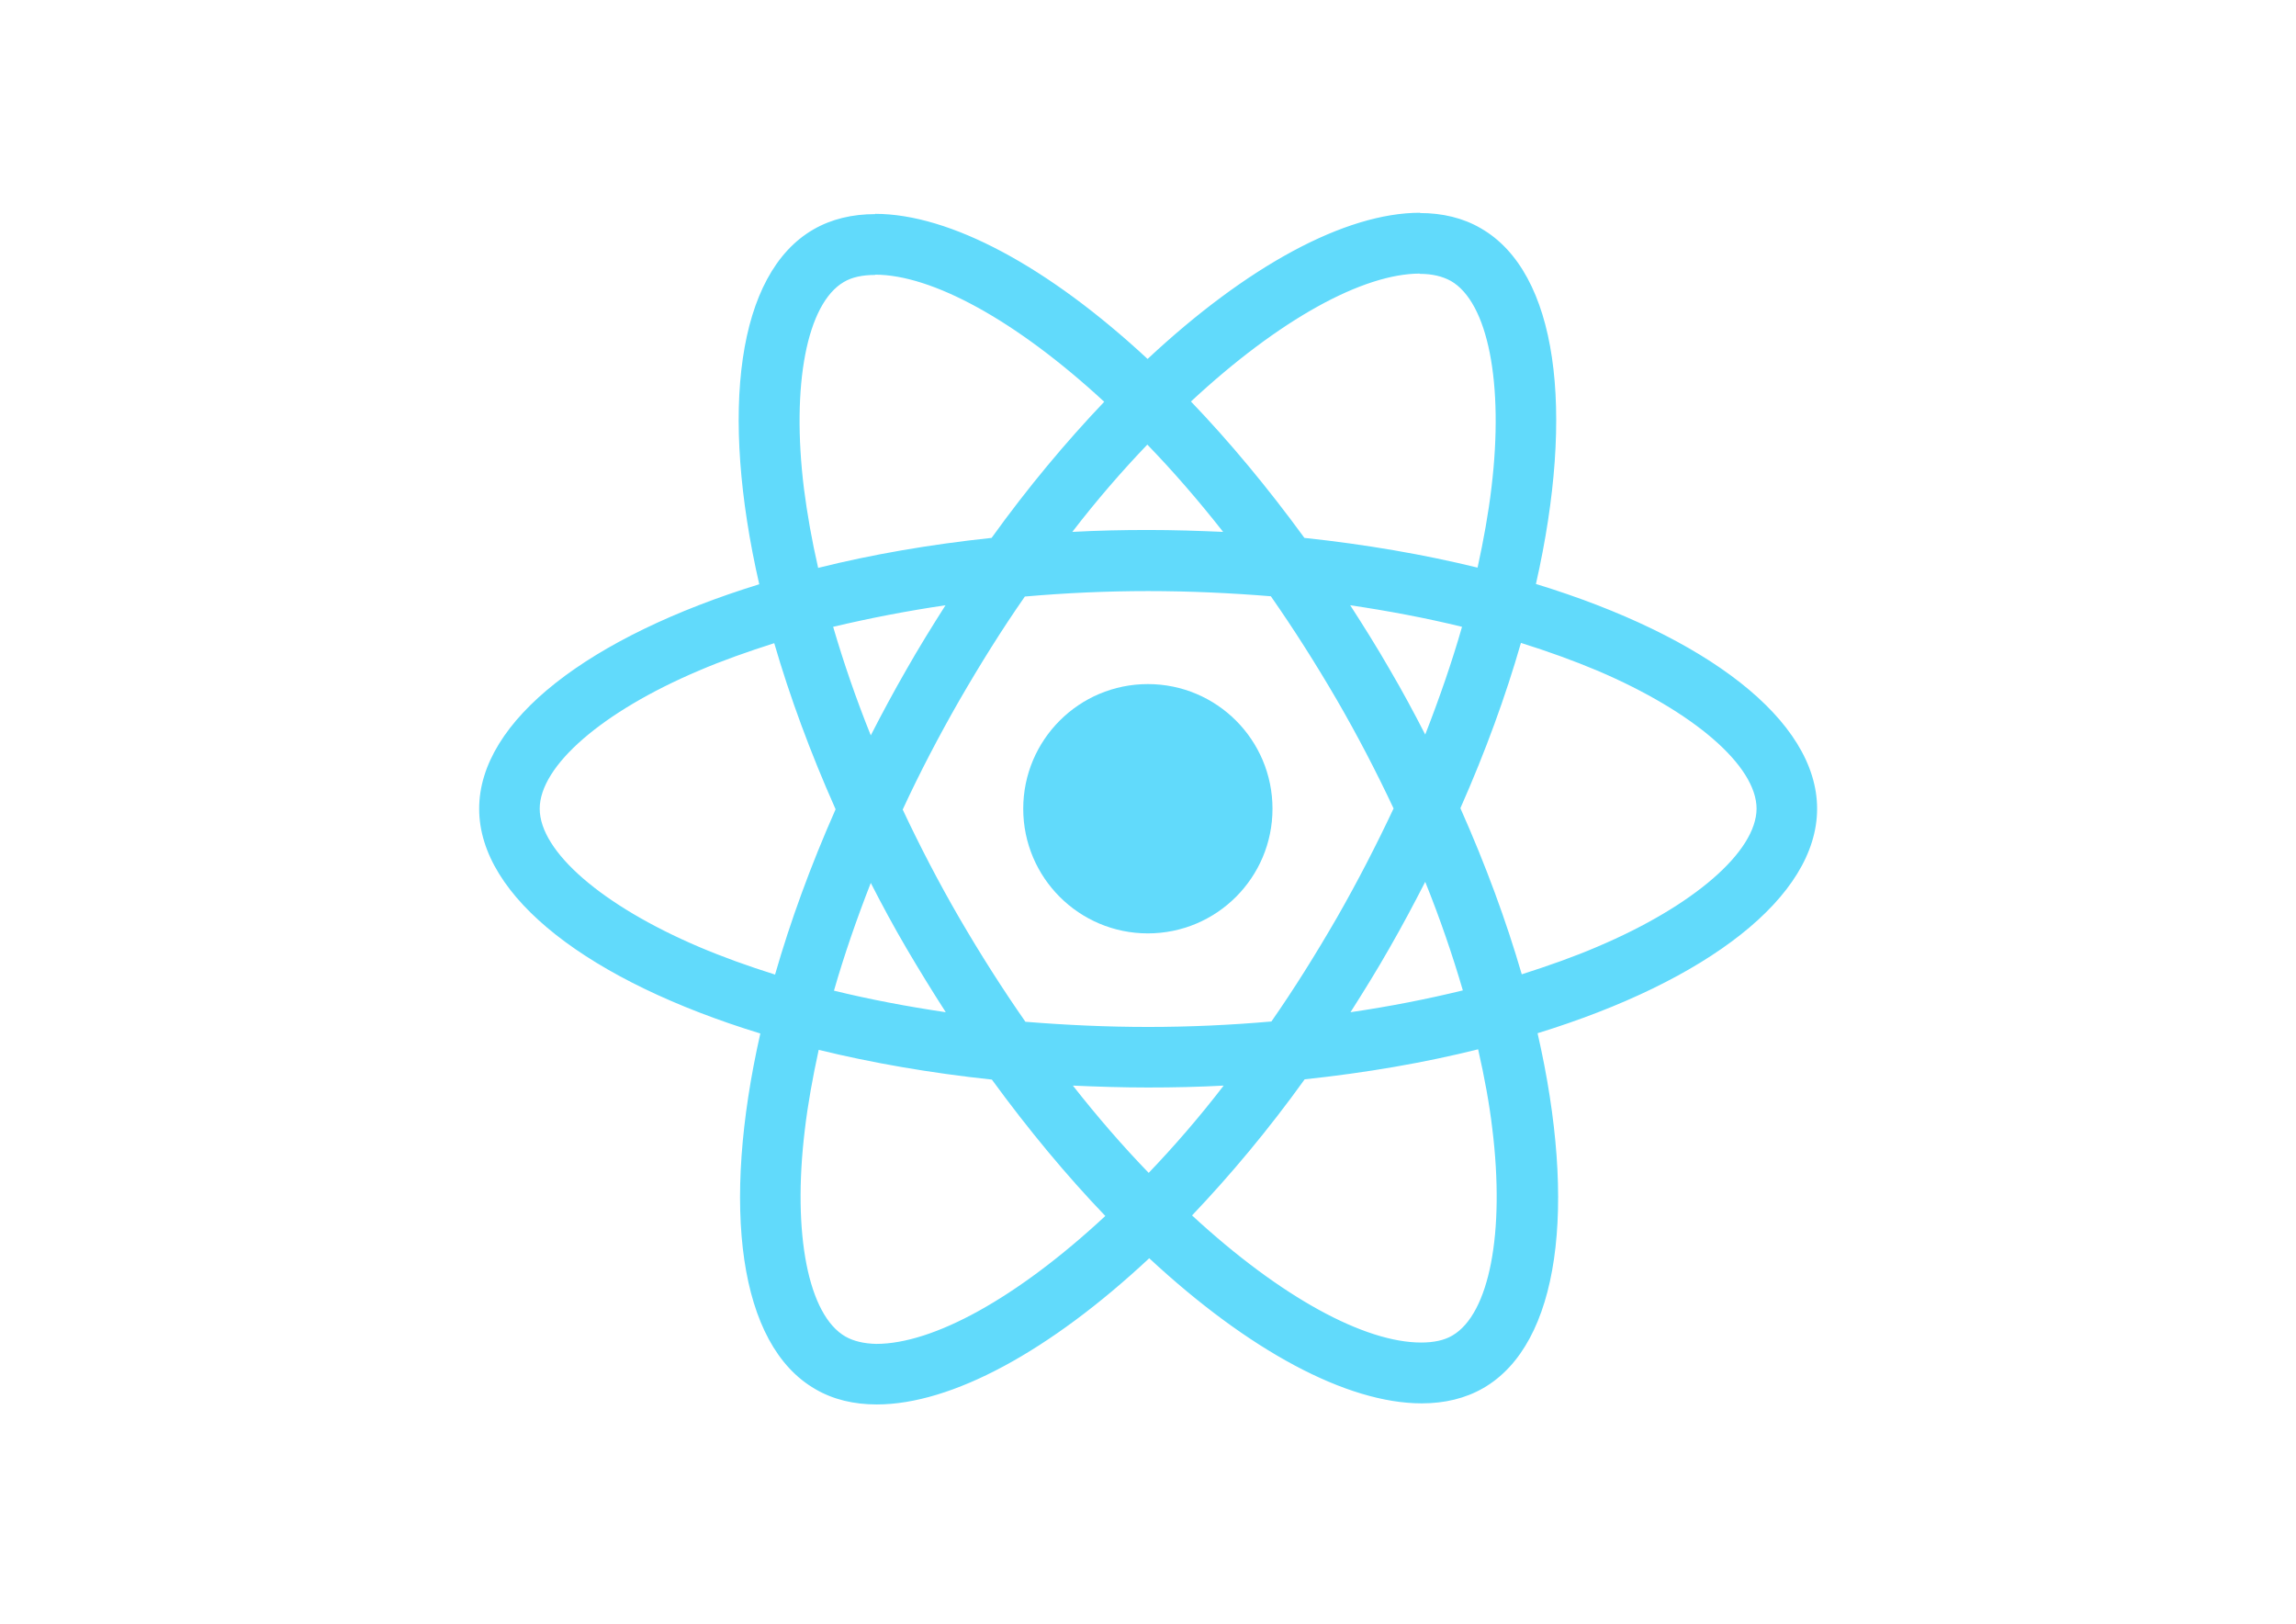
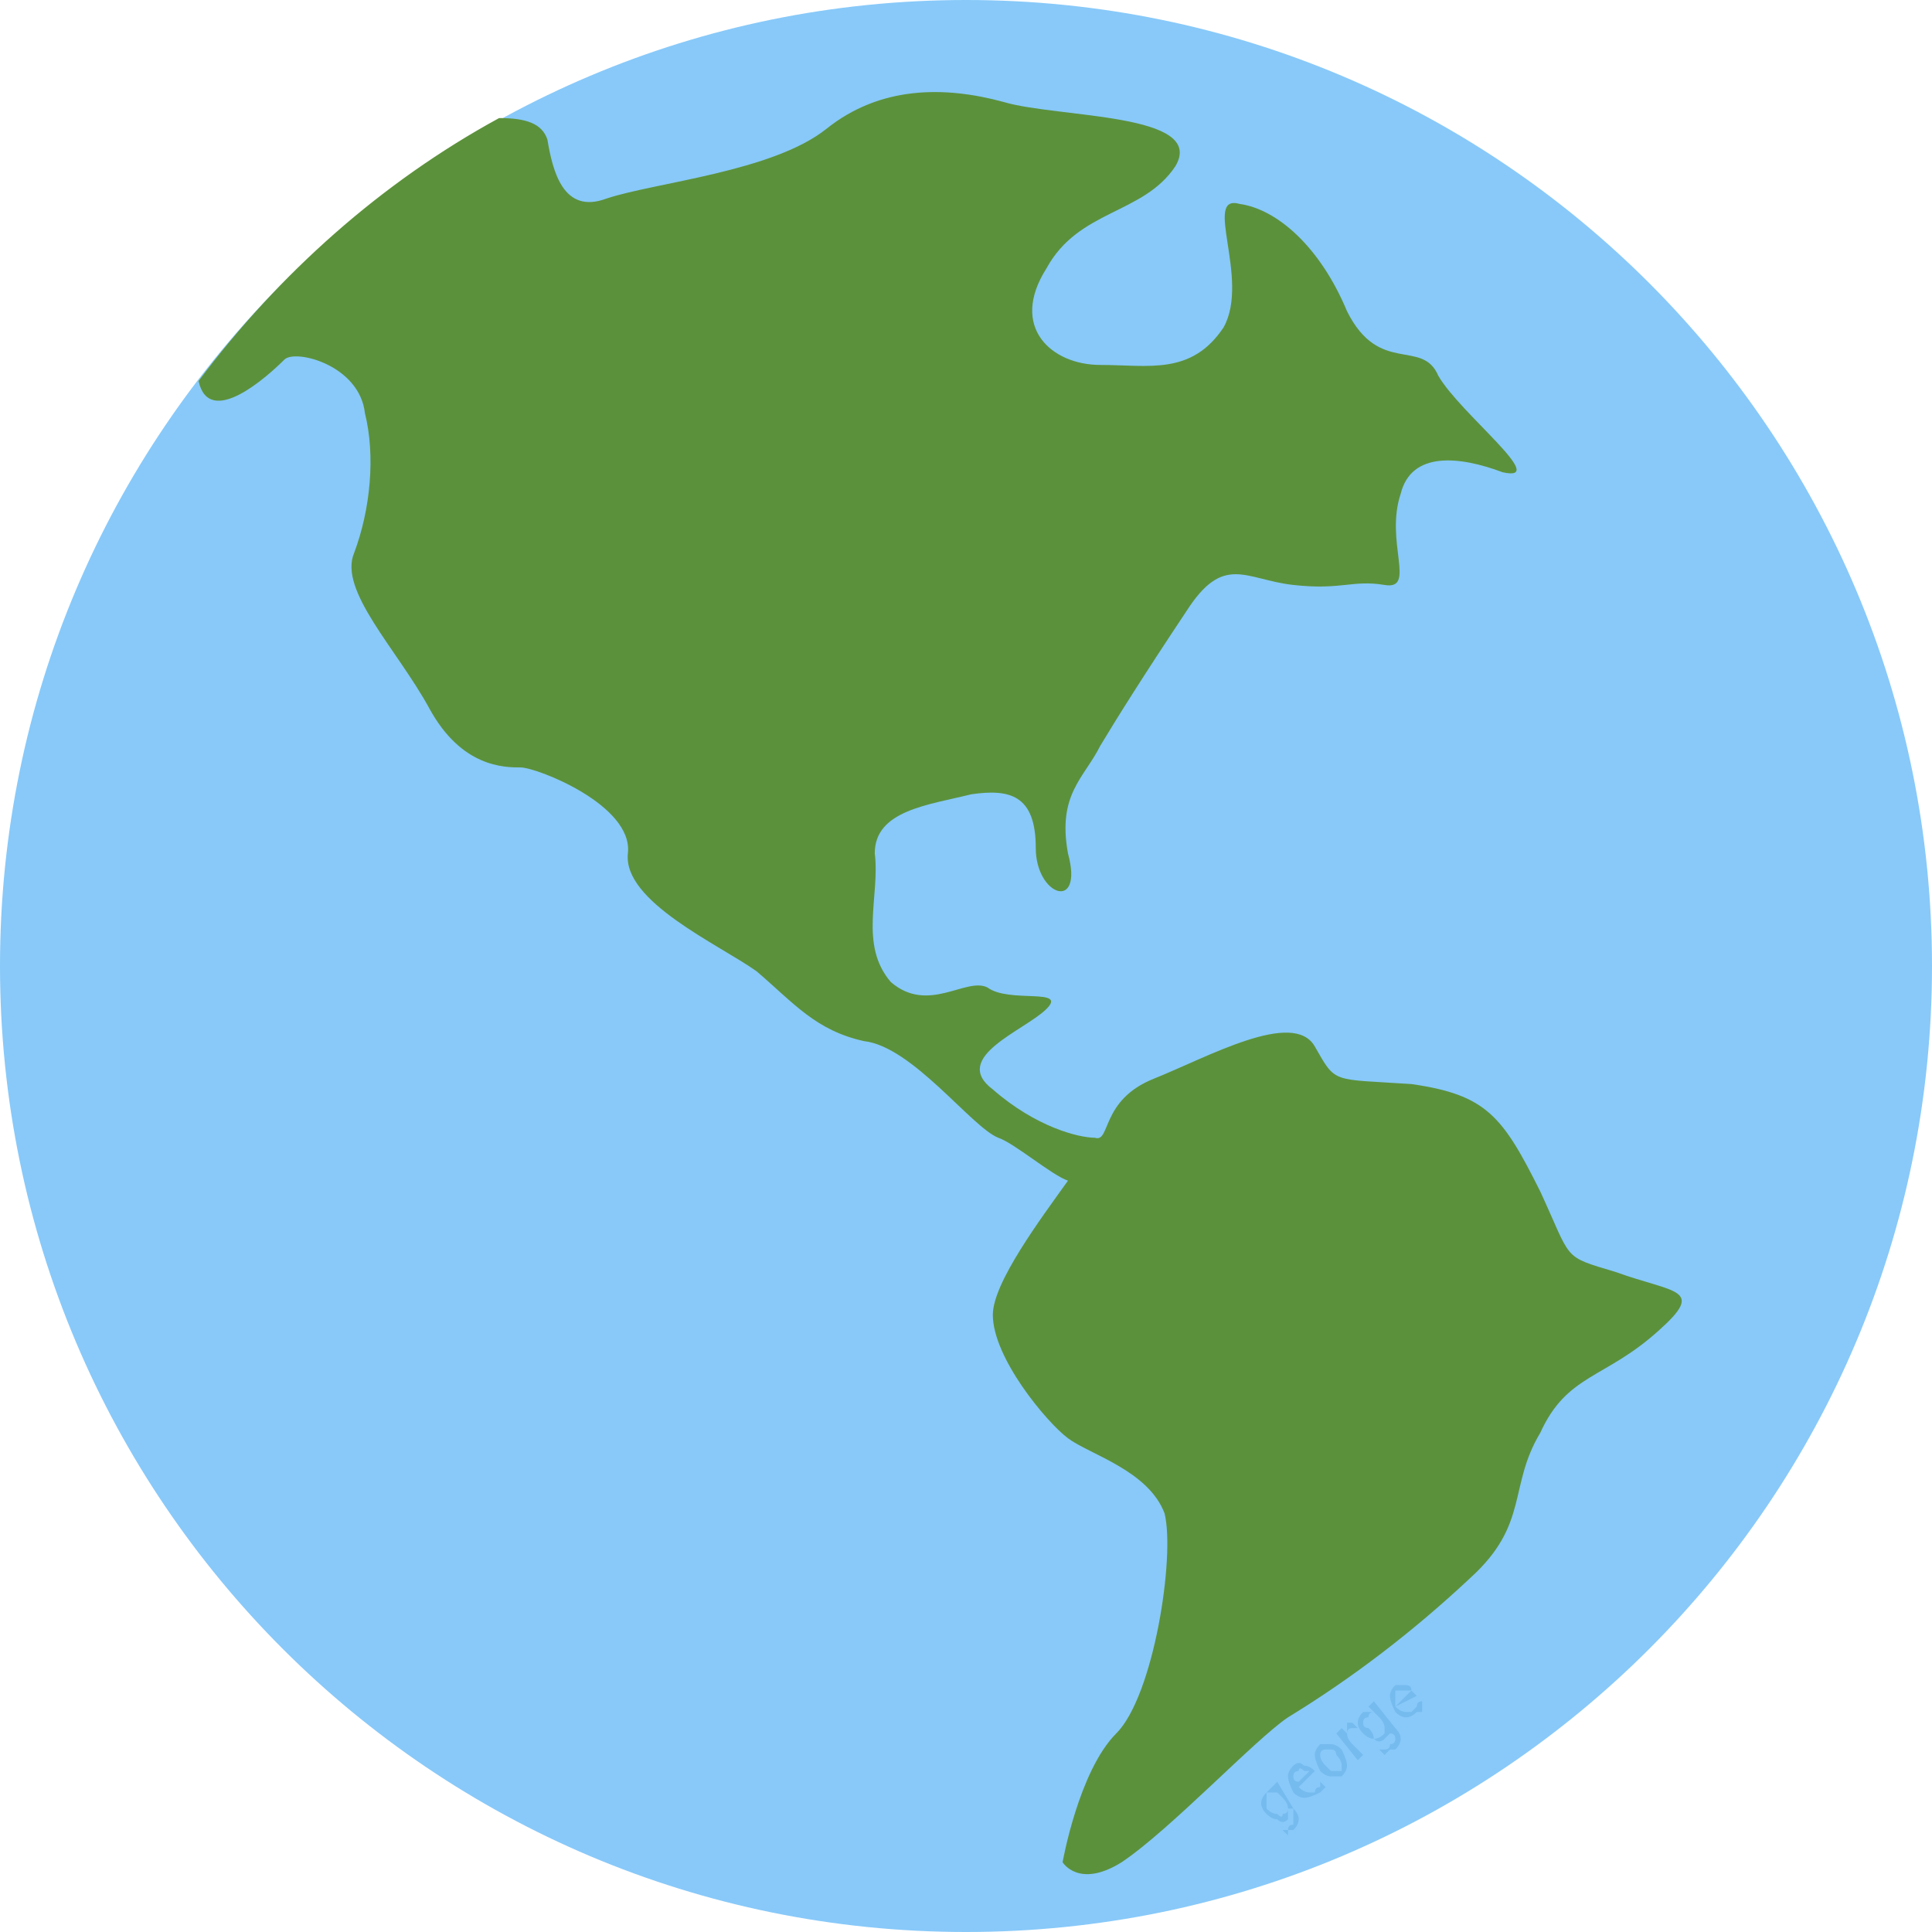
- <svg xmlns="http://www.w3.org/2000/svg" viewBox="0 0 841.9 595.3">
-   <g fill="#61DAFB">
-     <path d="M666.3 296.5c0-32.5-40.7-63.3-103.1-82.4 14.4-63.6 8-114.2-20.2-130.4-6.5-3.8-14.1-5.6-22.4-5.6v22.3c4.6 0 8.3.9 11.4 2.6 13.6 7.8 19.5 37.5 14.9 75.7-1.1 9.4-2.9 19.3-5.1 29.4-19.6-4.8-41-8.5-63.5-10.9-13.5-18.5-27.5-35.3-41.6-50 32.6-30.3 63.2-46.9 84-46.9V78c-27.5 0-63.5 19.6-99.9 53.6-36.4-33.8-72.4-53.2-99.9-53.2v22.3c20.7 0 51.4 16.5 84 46.6-14 14.7-28 31.4-41.3 49.9-22.6 2.4-44 6.1-63.6 11-2.3-10-4-19.7-5.2-29-4.7-38.2 1.1-67.9 14.6-75.8 3-1.8 6.9-2.6 11.5-2.6V78.5c-8.4 0-16 1.8-22.6 5.6-28.1 16.2-34.4 66.7-19.9 130.1-62.2 19.2-102.7 49.9-102.7 82.3 0 32.5 40.7 63.3 103.1 82.4-14.4 63.6-8 114.2 20.2 130.4 6.5 3.8 14.1 5.6 22.5 5.6 27.5 0 63.5-19.6 99.9-53.6 36.4 33.8 72.4 53.2 99.9 53.2 8.4 0 16-1.8 22.6-5.6 28.1-16.2 34.4-66.7 19.9-130.1 62-19.1 102.5-49.9 102.5-82.3zm-130.2-66.7c-3.7 12.9-8.3 26.2-13.5 39.5-4.1-8-8.4-16-13.1-24-4.6-8-9.5-15.8-14.4-23.4 14.2 2.1 27.9 4.7 41 7.9zm-45.8 106.5c-7.8 13.5-15.8 26.3-24.1 38.2-14.9 1.3-30 2-45.2 2-15.1 0-30.2-.7-45-1.9-8.3-11.9-16.4-24.6-24.2-38-7.6-13.1-14.5-26.4-20.8-39.8 6.2-13.4 13.2-26.8 20.7-39.9 7.8-13.5 15.8-26.3 24.1-38.2 14.9-1.3 30-2 45.2-2 15.1 0 30.2.7 45 1.9 8.3 11.9 16.4 24.6 24.2 38 7.6 13.1 14.5 26.4 20.8 39.8-6.3 13.4-13.2 26.8-20.7 39.9zm32.3-13c5.4 13.4 10 26.8 13.8 39.8-13.1 3.2-26.9 5.9-41.2 8 4.9-7.7 9.8-15.6 14.4-23.7 4.6-8 8.9-16.1 13-24.1zM421.2 430c-9.3-9.6-18.6-20.3-27.8-32 9 .4 18.2.7 27.5.7 9.4 0 18.7-.2 27.8-.7-9 11.7-18.3 22.4-27.5 32zm-74.4-58.9c-14.2-2.1-27.9-4.7-41-7.9 3.7-12.9 8.3-26.2 13.5-39.5 4.1 8 8.4 16 13.1 24 4.7 8 9.5 15.8 14.4 23.4zM420.7 163c9.3 9.6 18.6 20.3 27.8 32-9-.4-18.2-.7-27.5-.7-9.4 0-18.7.2-27.8.7 9-11.7 18.3-22.4 27.5-32zm-74 58.9c-4.9 7.7-9.8 15.6-14.4 23.7-4.6 8-8.9 16-13 24-5.4-13.4-10-26.8-13.8-39.8 13.1-3.1 26.9-5.8 41.2-7.9zm-90.5 125.2c-35.4-15.1-58.3-34.9-58.3-50.6 0-15.7 22.9-35.6 58.3-50.6 8.6-3.7 18-7 27.7-10.1 5.7 19.6 13.2 40 22.5 60.9-9.2 20.8-16.6 41.1-22.2 60.6-9.9-3.1-19.3-6.5-28-10.2zM310 490c-13.6-7.8-19.5-37.5-14.9-75.7 1.1-9.4 2.9-19.3 5.1-29.4 19.6 4.8 41 8.5 63.5 10.9 13.5 18.5 27.5 35.3 41.6 50-32.6 30.3-63.2 46.9-84 46.9-4.5-.1-8.3-1-11.3-2.7zm237.2-76.2c4.7 38.2-1.1 67.9-14.6 75.8-3 1.8-6.9 2.6-11.5 2.6-20.7 0-51.4-16.5-84-46.6 14-14.7 28-31.4 41.3-49.9 22.6-2.4 44-6.1 63.6-11 2.3 10.1 4.1 19.8 5.2 29.1zm38.5-66.7c-8.6 3.7-18 7-27.7 10.1-5.7-19.6-13.2-40-22.5-60.9 9.2-20.8 16.6-41.1 22.2-60.6 9.9 3.1 19.3 6.5 28.1 10.2 35.4 15.1 58.3 34.9 58.3 50.6-.1 15.7-23 35.6-58.4 50.6zM320.8 78.4z" />
-     <circle cx="420.9" cy="296.5" r="45.7" />
-     <path d="M520.5 78.1z" />
-   </g>
+ <svg xmlns="http://www.w3.org/2000/svg" version="1.2" viewBox="0 0 36 36" width="36" height="36">
+   <style>.A{fill:#88c9f9}.B{fill:#5c913b}.C{fill:#76bbee}</style>
+   <circle class="A" cx="18" cy="18" r="18" />
+   <path class="B" d="m30.9 24.8c-1 0.9-1.7 0.8-2.2 1.9c-0.6 1-0.2 1.7-1.3 2.7q-1.6 1.5-3.4 2.6c-0.6 0.4-2.2 2.1-3.1 2.7c-0.8 0.5-1.1 0-1.1 0c0 0 0.3-1.7 1-2.4c0.7-0.7 1.1-3.3 0.9-4.1c-0.3-0.8-1.4-1.1-1.8-1.4c-0.4-0.3-1.4-1.5-1.4-2.3c0-0.6 0.9-1.8 1.4-2.5c-0.3-0.1-1-0.7-1.3-0.8c-0.5-0.2-1.6-1.7-2.5-1.8c-0.9-0.2-1.3-0.7-2-1.3c-0.7-0.5-2.5-1.3-2.4-2.2c0.1-0.9-1.7-1.6-2-1.6c-0.3 0-1.1 0-1.7-1.1c-0.6-1.1-1.7-2.2-1.4-2.9c0.3-0.8 0.4-1.8 0.2-2.6c-0.1-0.9-1.3-1.2-1.5-1c-0.3 0.3-1.4 1.3-1.6 0.4c1.5-2 3.4-3.7 5.6-4.9c0.5 0 0.8 0.1 0.9 0.4c0.1 0.6 0.3 1.4 1.1 1.1c0.9-0.3 3.1-0.5 4.1-1.3c1-0.8 2.2-0.8 3.3-0.5c1 0.3 3.8 0.2 3.2 1.2c-0.6 0.9-1.8 0.8-2.4 1.9c-0.7 1.1 0.1 1.8 1 1.8c0.9 0 1.7 0.2 2.3-0.7c0.5-0.9-0.4-2.5 0.3-2.3c0.7 0.1 1.5 0.8 2 2c0.6 1.2 1.4 0.5 1.7 1.2c0.4 0.7 2.1 2 1.2 1.8c-0.8-0.3-1.7-0.4-1.9 0.4c-0.3 0.9 0.3 1.8-0.3 1.7c-0.6-0.1-0.8 0.1-1.7 0c-0.9-0.1-1.3-0.6-2 0.5c-0.8 1.2-1.3 2-1.6 2.5c-0.3 0.6-0.8 0.9-0.6 2c0.3 1.1-0.6 0.8-0.6-0.1c0-1-0.5-1.1-1.2-1c-0.8 0.2-1.8 0.3-1.8 1.1c0.1 0.8-0.3 1.7 0.3 2.4c0.7 0.6 1.4-0.1 1.8 0.1c0.4 0.3 1.5 0 1.1 0.4c-0.4 0.4-1.8 0.9-1 1.5c0.8 0.7 1.6 0.9 1.9 0.9c0.3 0.1 0.1-0.7 1.1-1.1c1-0.4 2.6-1.3 3-0.6c0.4 0.7 0.3 0.6 1.8 0.7c1.4 0.2 1.7 0.6 2.4 2c0.6 1.3 0.4 1.2 1.4 1.5c1.1 0.4 1.7 0.3 0.8 1.1z" />
+   <path class="C" d="m23.9 33.5q-0.1-0.1-0.1-0.1q-0.1 0-0.2 0q0 0.1 0 0.2q0 0 0 0.1q0.1 0.1 0.2 0.1q0.1 0.1 0.1 0q0.1 0 0.1-0.1q0-0.1-0.1-0.2zm-0.1-0.3l0.3 0.5q0.1 0.1 0.1 0.2q0 0.1-0.1 0.2q0 0-0.1 0q0 0.1 0 0.1l-0.1-0.1q0 0 0.1 0q0-0.1 0.1-0.1q0 0 0-0.1q0-0.1 0-0.2h-0.1q0 0.1 0 0.1q0 0.1 0 0.1q-0.1 0.1-0.2 0q-0.1 0-0.2-0.1q-0.1-0.1-0.1-0.2q0-0.1 0.1-0.2q0 0 0.1-0.1q0 0 0.1 0.1l-0.1-0.1zm0.7-0.2l-0.3 0.3q0.1 0.1 0.2 0.1q0 0 0.1 0q0-0.1 0.1-0.1q0-0.1 0-0.1l0.1 0.1q0 0-0.1 0.1q0 0 0 0q-0.2 0.1-0.3 0.1q-0.1 0-0.2-0.1q-0.1-0.2-0.1-0.3q0-0.1 0.1-0.2q0.1-0.1 0.2 0q0.1 0 0.2 0.1zm-0.3 0.2l0.2-0.2q0 0-0.1 0q-0.1-0.1-0.1 0q-0.1 0-0.1 0.1q0 0.1 0.1 0.1zm0.5-0.6q-0.1 0-0.1 0.1q0 0.1 0.1 0.2q0.1 0.1 0.1 0.1q0.1 0 0.2 0q0-0.1 0-0.1q0-0.1-0.1-0.2q0-0.1-0.1-0.1q-0.1 0-0.1 0zm-0.1-0.1q0.1 0 0.2 0q0.1 0 0.2 0.1q0.1 0.2 0.1 0.3q0 0.1-0.1 0.2q-0.1 0-0.2 0q-0.1 0-0.2-0.1q-0.1-0.2-0.1-0.3q0-0.1 0.1-0.2zm0.6-0.4l0.1 0.1q-0.1 0-0.1 0q0 0 0 0q-0.1 0-0.1 0.1q0 0.1 0.1 0.2l0.2 0.2l-0.1 0.1l-0.4-0.5l0.1-0.1l0.1 0.1q0-0.1 0-0.1q0-0.1 0-0.1q0.1 0 0.1 0q0 0 0 0zm0.5-0.1q0 0-0.1-0.1q-0.1 0-0.1 0.1q-0.1 0-0.1 0.1q0 0.1 0.1 0.1q0.1 0.1 0.1 0.2q0.1 0 0.2-0.1q0 0 0-0.1q0-0.1-0.1-0.2zm-0.1-0.3l0.4 0.5q0.1 0.1 0.1 0.2q0 0.1-0.1 0.2q-0.1 0-0.1 0q-0.1 0.1-0.1 0.1l-0.1-0.1q0.1 0 0.1 0q0.1 0 0.1-0.1q0.1 0 0.1-0.1q0-0.1-0.1-0.1v-0.1q0 0.1 0 0.1q-0.1 0.1-0.1 0.1q-0.1 0.1-0.2 0q-0.1 0-0.2-0.1q-0.1-0.1-0.1-0.2q0-0.1 0.1-0.2q0 0 0.1 0q0 0 0.1 0l-0.1-0.1zm0.7-0.2l0.1 0.1l-0.4 0.2q0.1 0.1 0.2 0.1q0.1 0 0.1 0q0.1-0.1 0.1-0.1q0-0.1 0.1-0.1v0.1q0 0 0 0.1q-0.1 0-0.1 0q-0.1 0.1-0.2 0.1q-0.1 0-0.2-0.1q-0.1-0.2-0.1-0.3q0-0.1 0.1-0.2q0.1 0 0.2 0q0.1 0 0.1 0.1zm-0.3 0.3l0.3-0.3q-0.1 0-0.2 0q0 0-0.1 0q0 0 0 0.1q0 0.1 0 0.2z" />
</svg>
